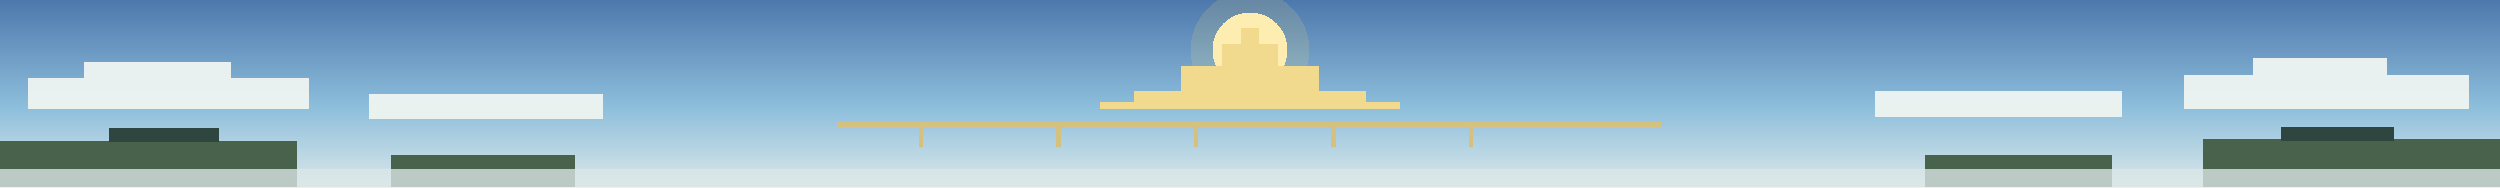
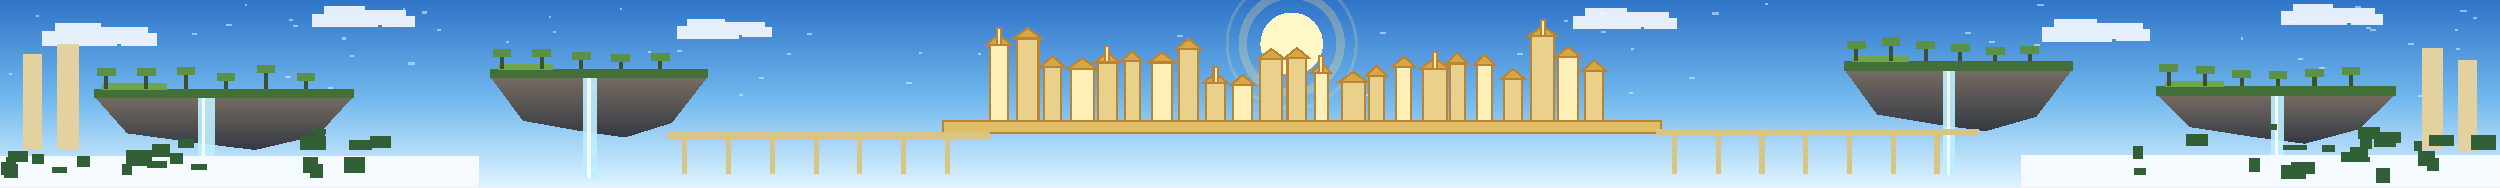
- <svg xmlns="http://www.w3.org/2000/svg" viewBox="0 0 1600 120" preserveAspectRatio="xMidYMid slice" shape-rendering="crispEdges">
+ <svg xmlns="http://www.w3.org/2000/svg" viewBox="0 0 2400 180" preserveAspectRatio="xMidYMid slice" shape-rendering="crispEdges">
  <defs>
    <linearGradient id="sky" x1="0" y1="0" x2="0" y2="1">
-       <stop stop-color="#4d78ad" />
-       <stop offset=".58" stop-color="#8ebfdc" />
-       <stop offset="1" stop-color="#dce8e9" />
+       <stop stop-color="#2f74c8" />
+       <stop offset=".52" stop-color="#70b7ed" />
+       <stop offset="1" stop-color="#dff4ff" />
+     </linearGradient>
+     <linearGradient id="rock" x1="0" y1="0" x2="0" y2="1">
+       <stop stop-color="#776d62" />
+       <stop offset="1" stop-color="#343943" />
+     </linearGradient>
+     <linearGradient id="gold" x1="0" y1="0" x2="0" y2="1">
+       <stop stop-color="#fff0a5" />
+       <stop offset="1" stop-color="#c89939" />
    </linearGradient>
  </defs>
-   <rect width="1600" height="120" fill="url(#sky)" />
-   <circle cx="800" cy="32" r="24" fill="#fff1bd" />
-   <circle cx="800" cy="32" r="38" fill="#f4d672" opacity=".16" />
-   <g fill="#eef4f1" opacity=".95">
-     <rect x="18" y="50" width="180" height="20" />
-     <rect x="54" y="40" width="94" height="12" />
-     <rect x="236" y="60" width="150" height="16" />
-     <rect x="1200" y="58" width="158" height="17" />
-     <rect x="1398" y="48" width="182" height="22" />
-     <rect x="1442" y="37" width="86" height="12" />
-   </g>
-   <g fill="#f1d98e">
-     <rect x="704" y="65" width="192" height="5" />
-     <rect x="726" y="58" width="148" height="7" />
-     <rect x="756" y="42" width="88" height="18" />
-     <rect x="782" y="28" width="36" height="32" />
-     <rect x="794" y="18" width="12" height="12" />
-   </g>
-   <g fill="#d4c17f">
-     <rect x="536" y="78" width="528" height="3" />
-     <rect x="588" y="81" width="3" height="13" />
-     <rect x="676" y="81" width="3" height="13" />
-     <rect x="764" y="81" width="3" height="13" />
-     <rect x="852" y="81" width="3" height="13" />
-     <rect x="940" y="81" width="3" height="13" />
-   </g>
-   <g fill="#49624c">
-     <rect x="0" y="90" width="190" height="30" />
-     <rect x="1410" y="89" width="190" height="31" />
-     <rect x="250" y="99" width="118" height="21" />
-     <rect x="1232" y="99" width="120" height="21" />
-   </g>
-   <g fill="#2e4540">
-     <rect x="70" y="82" width="70" height="9" />
-     <rect x="1460" y="81" width="72" height="9" />
-   </g>
-   <rect y="108" width="1600" height="12" fill="#dbe7e7" opacity=".78" />
+   <rect width="2400" height="180" fill="url(#sky)" />
+   <g fill="#dff5ff" opacity=".55">
+     <rect x="595" y="8" width="2" height="2" />
+     <rect x="1956" y="4" width="6" height="2" />
+     <rect x="1694" y="3" width="3" height="2" />
+     <rect x="870" y="79" width="6" height="2" />
+     <rect x="2151" y="36" width="2" height="2" />
+     <rect x="2312" y="41" width="5" height="2" />
+     <rect x="1536" y="12" width="6" height="2" />
+     <rect x="2374" y="16" width="4" height="2" />
+     <rect x="1564" y="88" width="4" height="2" />
+     <rect x="939" y="51" width="3" height="2" />
+     <rect x="1341" y="76" width="3" height="2" />
+     <rect x="420" y="28" width="3" height="2" />
+     <rect x="392" y="60" width="6" height="2" />
+     <rect x="256" y="85" width="5" height="2" />
+     <rect x="2261" y="6" width="6" height="2" />
+     <rect x="328" y="36" width="4" height="2" />
+     <rect x="1267" y="45" width="2" height="2" />
+     <rect x="1953" y="42" width="5" height="2" />
+     <rect x="1473" y="33" width="3" height="2" />
+     <rect x="2358" y="46" width="4" height="2" />
+     <rect x="527" y="15" width="2" height="2" />
+     <rect x="650" y="48" width="5" height="2" />
+     <rect x="1948" y="83" width="3" height="2" />
+     <rect x="2226" y="64" width="6" height="2" />
+     <rect x="580" y="85" width="5" height="2" />
+     <rect x="1130" y="34" width="6" height="2" />
+     <rect x="336" y="53" width="4" height="2" />
+     <rect x="2275" y="28" width="6" height="2" />
+     <rect x="274" y="73" width="5" height="2" />
+     <rect x="1047" y="89" width="4" height="2" />
+     <rect x="281" y="24" width="5" height="2" />
+     <rect x="709" y="90" width="4" height="2" />
+     <rect x="1325" y="31" width="6" height="2" />
+     <rect x="1644" y="12" width="6" height="2" />
+     <rect x="775" y="32" width="5" height="2" />
+     <rect x="1309" y="90" width="4" height="2" />
+     <rect x="2271" y="26" width="5" height="2" />
+     <rect x="1566" y="46" width="3" height="2" />
+     <rect x="882" y="50" width="3" height="2" />
+     <rect x="235" y="4" width="2" height="2" />
+     <rect x="9" y="70" width="3" height="2" />
+     <rect x="1504" y="66" width="3" height="2" />
+     <rect x="405" y="11" width="5" height="2" />
+     <rect x="729" y="74" width="4" height="2" />
+     <rect x="387" y="8" width="2" height="2" />
+     <rect x="2362" y="10" width="6" height="2" />
+     <rect x="663" y="25" width="4" height="2" />
+     <rect x="1537" y="30" width="5" height="2" />
+     <rect x="1501" y="19" width="4" height="2" />
+     <rect x="1886" y="31" width="6" height="2" />
+     <rect x="531" y="30" width="3" height="2" />
+     <rect x="1456" y="51" width="6" height="2" />
+     <rect x="375" y="24" width="4" height="2" />
+     <rect x="35" y="14" width="2" height="2" />
+     <rect x="315" y="84" width="5" height="2" />
+     <rect x="622" y="49" width="3" height="2" />
+     <rect x="2267" y="84" width="5" height="2" />
+     <rect x="32" y="91" width="2" height="2" />
+     <rect x="217" y="23" width="6" height="2" />
+     <rect x="1345" y="68" width="5" height="2" />
+     <rect x="486" y="39" width="3" height="2" />
+     <rect x="2197" y="20" width="6" height="2" />
+     <rect x="2357" y="28" width="3" height="2" />
+     <rect x="2321" y="91" width="4" height="2" />
+     <rect x="756" y="51" width="3" height="2" />
+     <rect x="277" y="18" width="4" height="2" />
+     <rect x="1909" y="39" width="6" height="2" />
+     <rect x="2206" y="56" width="5" height="2" />
+     <rect x="1621" y="74" width="6" height="2" />
+     <rect x="184" y="32" width="5" height="2" />
+   </g>
+   <circle cx="1240" cy="42" r="30" fill="#fff7c5" />
+   <circle cx="1240" cy="42" r="47" fill="none" stroke="#ffe488" stroke-width="8" opacity=".28" />
+   <circle cx="1240" cy="42" r="62" fill="none" stroke="#ffe488" stroke-width="3" opacity=".2" />
+   <g fill="#f7fbff" opacity="0.9">
+     <rect x="40" y="30" width="72" height="14" />
+     <rect x="53" y="22" width="44" height="19" />
+     <rect x="86" y="26" width="56" height="16" />
+     <rect x="116" y="32" width="35" height="12" />
+   </g>
+   <g fill="#f7fbff" opacity="0.9">
+     <rect x="300" y="13" width="63" height="13" />
+     <rect x="311" y="6" width="39" height="17" />
+     <rect x="341" y="10" width="49" height="14" />
+     <rect x="367" y="15" width="31" height="11" />
+   </g>
+   <g fill="#f7fbff" opacity="0.9">
+     <rect x="650" y="25" width="59" height="12" />
+     <rect x="660" y="18" width="36" height="16" />
+     <rect x="688" y="21" width="46" height="13" />
+     <rect x="712" y="26" width="29" height="10" />
+   </g>
+   <g fill="#f7fbff" opacity="0.9">
+     <rect x="1510" y="15" width="65" height="13" />
+     <rect x="1522" y="8" width="40" height="17" />
+     <rect x="1552" y="12" width="50" height="14" />
+     <rect x="1578" y="17" width="32" height="11" />
+   </g>
+   <g fill="#f7fbff" opacity="0.9">
+     <rect x="1960" y="26" width="68" height="14" />
+     <rect x="1972" y="18" width="41" height="18" />
+     <rect x="2004" y="22" width="53" height="15" />
+     <rect x="2031" y="28" width="33" height="11" />
+   </g>
+   <g fill="#f7fbff" opacity="0.9">
+     <rect x="2190" y="11" width="63" height="13" />
+     <rect x="2201" y="4" width="39" height="17" />
+     <rect x="2231" y="8" width="49" height="14" />
+     <rect x="2257" y="13" width="31" height="11" />
+   </g>
+   <g>
+     <polygon points="90,92 340,92 305,130 245,144 195,138 122,128" fill="url(#rock)" />
+     <rect x="90" y="85" width="250" height="9" fill="#436f38" />
+     <rect x="98" y="80" width="62.5" height="6" fill="#6fa54c" />
+     <rect x="100" y="70" width="4" height="15" fill="#3a5134" />
+     <rect x="93" y="65" width="18" height="8" fill="#5b9147" />
+     <rect x="138.333" y="70" width="4" height="15" fill="#3a5134" />
+     <rect x="131.333" y="65" width="18" height="8" fill="#5b9147" />
+     <rect x="176.667" y="69" width="4" height="16" fill="#3a5134" />
+     <rect x="169.667" y="64" width="18" height="8" fill="#5b9147" />
+     <rect x="215" y="75" width="4" height="10" fill="#3a5134" />
+     <rect x="208" y="70" width="18" height="8" fill="#5b9147" />
+     <rect x="253.333" y="67" width="4" height="18" fill="#3a5134" />
+     <rect x="246.333" y="62" width="18" height="8" fill="#5b9147" />
+     <rect x="291.667" y="75" width="4" height="10" fill="#3a5134" />
+     <rect x="284.667" y="70" width="18" height="8" fill="#5b9147" />
+   </g>
+   <g>
+     <polygon points="470,73 680,73 645,118 600.2,132 558.2,126 502,116" fill="url(#rock)" />
+     <rect x="470" y="66" width="210" height="9" fill="#436f38" />
+     <rect x="478" y="61" width="52.5" height="6" fill="#6fa54c" />
+     <rect x="480" y="52" width="4" height="14" fill="#3a5134" />
+     <rect x="473" y="47" width="18" height="8" fill="#5b9147" />
+     <rect x="518" y="52" width="4" height="14" fill="#3a5134" />
+     <rect x="511" y="47" width="18" height="8" fill="#5b9147" />
+     <rect x="556" y="55" width="4" height="11" fill="#3a5134" />
+     <rect x="549" y="50" width="18" height="8" fill="#5b9147" />
+     <rect x="594" y="57" width="4" height="9" fill="#3a5134" />
+     <rect x="587" y="52" width="18" height="8" fill="#5b9147" />
+     <rect x="632" y="56" width="4" height="10" fill="#3a5134" />
+     <rect x="625" y="51" width="18" height="8" fill="#5b9147" />
+   </g>
+   <g>
+     <polygon points="1770,66 1990,66 1955,112 1906.4,126 1862.4,120 1802,110" fill="url(#rock)" />
+     <rect x="1770" y="59" width="220" height="9" fill="#436f38" />
+     <rect x="1778" y="54" width="55" height="6" fill="#6fa54c" />
+     <rect x="1780" y="44" width="4" height="15" fill="#3a5134" />
+     <rect x="1773" y="39" width="18" height="8" fill="#5b9147" />
+     <rect x="1813.333" y="41" width="4" height="18" fill="#3a5134" />
+     <rect x="1806.333" y="36" width="18" height="8" fill="#5b9147" />
+     <rect x="1846.667" y="44" width="4" height="15" fill="#3a5134" />
+     <rect x="1839.667" y="39" width="18" height="8" fill="#5b9147" />
+     <rect x="1880" y="47" width="4" height="12" fill="#3a5134" />
+     <rect x="1873" y="42" width="18" height="8" fill="#5b9147" />
+     <rect x="1913.333" y="50" width="4" height="9" fill="#3a5134" />
+     <rect x="1906.333" y="45" width="18" height="8" fill="#5b9147" />
+     <rect x="1946.667" y="49" width="4" height="10" fill="#3a5134" />
+     <rect x="1939.667" y="44" width="18" height="8" fill="#5b9147" />
+   </g>
+   <g>
+     <polygon points="2070,90 2300,90 2265,124 2212.6,138 2166.6,132 2102,122" fill="url(#rock)" />
+     <rect x="2070" y="83" width="230" height="9" fill="#436f38" />
+     <rect x="2078" y="78" width="57.5" height="6" fill="#6fa54c" />
+     <rect x="2080" y="66" width="4" height="17" fill="#3a5134" />
+     <rect x="2073" y="61" width="18" height="8" fill="#5b9147" />
+     <rect x="2115" y="68" width="4" height="15" fill="#3a5134" />
+     <rect x="2108" y="63" width="18" height="8" fill="#5b9147" />
+     <rect x="2150" y="72" width="4" height="11" fill="#3a5134" />
+     <rect x="2143" y="67" width="18" height="8" fill="#5b9147" />
+     <rect x="2185" y="73" width="4" height="10" fill="#3a5134" />
+     <rect x="2178" y="68" width="18" height="8" fill="#5b9147" />
+     <rect x="2220" y="71" width="4" height="12" fill="#3a5134" />
+     <rect x="2213" y="66" width="18" height="8" fill="#5b9147" />
+     <rect x="2255" y="69" width="4" height="14" fill="#3a5134" />
+     <rect x="2248" y="64" width="18" height="8" fill="#5b9147" />
+   </g>
+   <rect x="190" y="94" width="16" height="70" fill="#bdefff" opacity=".9" />
+   <rect x="194" y="94" width="3" height="70" fill="#fff" opacity=".85" />
+   <rect x="560" y="75" width="13" height="96" fill="#bdefff" opacity=".9" />
+   <rect x="564" y="75" width="3" height="96" fill="#fff" opacity=".85" />
+   <rect x="1865" y="68" width="12" height="100" fill="#bdefff" opacity=".9" />
+   <rect x="1869" y="68" width="3" height="100" fill="#fff" opacity=".85" />
+   <rect x="2180" y="92" width="13" height="72" fill="#bdefff" opacity=".9" />
+   <rect x="2184" y="92" width="3" height="72" fill="#fff" opacity=".85" />
+   <g fill="#f4df9b" stroke="#b98535" stroke-width="2">
+     <rect x="905" y="116" width="690" height="12" fill="#e1bd65" />
+     <rect x="950" y="43" width="18" height="73" fill="#fff0b7" />
+     <polygon points="947,43 959,33 971,43" fill="#d8a647" />
+     <rect x="957" y="27" width="4" height="16" fill="#fff3bd" />
+     <rect x="976" y="37" width="21" height="79" fill="#ead18b" />
+     <polygon points="973,37 986.5,27 1000,37" fill="#d8a647" />
+     <rect x="1002" y="64" width="17" height="52" fill="#ead18b" />
+     <polygon points="999,64 1010.5,54 1022,64" fill="#d8a647" />
+     <rect x="1028" y="66" width="22" height="50" fill="#fff0b7" />
+     <polygon points="1025,66 1039,56 1053,66" fill="#d8a647" />
+     <rect x="1054" y="60" width="18" height="56" fill="#ead18b" />
+     <polygon points="1051,60 1063,50 1075,60" fill="#d8a647" />
+     <rect x="1061" y="44" width="4" height="16" fill="#fff3bd" />
+     <rect x="1080" y="59" width="14" height="57" fill="#ead18b" />
+     <polygon points="1077,59 1087,49 1097,59" fill="#d8a647" />
+     <rect x="1106" y="60" width="19" height="56" fill="#fff0b7" />
+     <polygon points="1103,60 1115.5,50 1128,60" fill="#d8a647" />
+     <rect x="1132" y="47" width="18" height="69" fill="#ead18b" />
+     <polygon points="1129,47 1141,37 1153,47" fill="#d8a647" />
+     <rect x="1158" y="80" width="18" height="36" fill="#ead18b" />
+     <polygon points="1155,80 1167,70 1179,80" fill="#d8a647" />
+     <rect x="1165" y="64" width="4" height="16" fill="#fff3bd" />
+     <rect x="1184" y="82" width="18" height="34" fill="#fff0b7" />
+     <polygon points="1181,82 1193,72 1205,82" fill="#d8a647" />
+     <rect x="1210" y="57" width="21" height="59" fill="#ead18b" />
+     <polygon points="1207,57 1220.5,47 1234,57" fill="#d8a647" />
+     <rect x="1236" y="56" width="18" height="60" fill="#ead18b" />
+     <polygon points="1233,56 1245,46 1257,56" fill="#d8a647" />
+     <rect x="1262" y="70" width="13" height="46" fill="#fff0b7" />
+     <polygon points="1259,70 1268.5,60 1278,70" fill="#d8a647" />
+     <rect x="1266.5" y="54" width="4" height="16" fill="#fff3bd" />
+     <rect x="1288" y="79" width="22" height="37" fill="#ead18b" />
+     <polygon points="1285,79 1299,69 1313,79" fill="#d8a647" />
+     <rect x="1314" y="73" width="15" height="43" fill="#ead18b" />
+     <polygon points="1311,73 1321.5,63 1332,73" fill="#d8a647" />
+     <rect x="1340" y="64" width="15" height="52" fill="#fff0b7" />
+     <polygon points="1337,64 1347.5,54 1358,64" fill="#d8a647" />
+     <rect x="1366" y="66" width="23" height="50" fill="#ead18b" />
+     <polygon points="1363,66 1377.5,56 1392,66" fill="#d8a647" />
+     <rect x="1375.5" y="50" width="4" height="16" fill="#fff3bd" />
+     <rect x="1392" y="61" width="14" height="55" fill="#ead18b" />
+     <polygon points="1389,61 1399,51 1409,61" fill="#d8a647" />
+     <rect x="1418" y="62" width="14" height="54" fill="#fff0b7" />
+     <polygon points="1415,62 1425,52 1435,62" fill="#d8a647" />
+     <rect x="1444" y="76" width="17" height="40" fill="#ead18b" />
+     <polygon points="1441,76 1452.5,66 1464,76" fill="#d8a647" />
+     <rect x="1470" y="35" width="22" height="81" fill="#ead18b" />
+     <polygon points="1467,35 1481,25 1495,35" fill="#d8a647" />
+     <rect x="1479" y="19" width="4" height="16" fill="#fff3bd" />
+     <rect x="1496" y="55" width="19" height="61" fill="#fff0b7" />
+     <polygon points="1493,55 1505.5,45 1518,55" fill="#d8a647" />
+     <rect x="1522" y="68" width="17" height="48" fill="#ead18b" />
+     <polygon points="1519,68 1530.5,58 1542,68" fill="#d8a647" />
+   </g>
+   <g fill="#d7c585">
+     <rect x="640" y="127" width="310" height="6" />
+     <rect x="1590" y="124" width="310" height="6" />
+     <rect x="655" y="133" width="5" height="34" />
+     <rect x="697" y="133" width="5" height="34" />
+     <rect x="739" y="133" width="5" height="34" />
+     <rect x="781" y="133" width="5" height="34" />
+     <rect x="823" y="133" width="5" height="34" />
+     <rect x="865" y="133" width="5" height="34" />
+     <rect x="907" y="133" width="5" height="34" />
+     <rect x="1605" y="130" width="5" height="37" />
+     <rect x="1647" y="130" width="5" height="37" />
+     <rect x="1689" y="130" width="5" height="37" />
+     <rect x="1731" y="130" width="5" height="37" />
+     <rect x="1773" y="130" width="5" height="37" />
+     <rect x="1815" y="130" width="5" height="37" />
+     <rect x="1857" y="130" width="5" height="37" />
+   </g>
+   <g fill="#f7fbff" opacity=".95">
+     <rect x="0" y="150" width="460" height="30" />
+     <rect x="1940" y="149" width="460" height="31" />
+   </g>
+   <g fill="#e3d2a0">
+     <rect x="22" y="52" width="18" height="92" />
+     <rect x="55" y="42" width="21" height="101" />
+     <rect x="2325" y="46" width="20" height="98" />
+     <rect x="2360" y="58" width="18" height="87" />
+   </g>
+   <g fill="#315f36">
+     <rect x="117" y="157" width="10" height="11" />
+     <rect x="1" y="156" width="10" height="12" />
+     <rect x="291" y="151" width="14" height="15" />
+     <rect x="299" y="124" width="14" height="5" />
+     <rect x="171" y="133" width="15" height="9" />
+     <rect x="355" y="131" width="20" height="11" />
+     <rect x="141" y="155" width="19" height="6" />
+     <rect x="4" y="157" width="13" height="14" />
+     <rect x="6" y="151" width="9" height="15" />
+     <rect x="288" y="131" width="24" height="13" />
+     <rect x="294" y="131" width="19" height="13" />
+     <rect x="298" y="157" width="12" height="14" />
+     <rect x="146" y="138" width="17" height="13" />
+     <rect x="121" y="144" width="25" height="15" />
+     <rect x="183" y="157" width="16" height="6" />
+     <rect x="8" y="145" width="19" height="11" />
+     <rect x="74" y="150" width="12" height="10" />
+     <rect x="330" y="151" width="20" height="15" />
+     <rect x="303" y="124" width="9" height="7" />
+     <rect x="31" y="148" width="11" height="9" />
+     <rect x="163" y="147" width="13" height="10" />
+     <rect x="50" y="160" width="14" height="6" />
+     <rect x="335" y="134" width="22" height="10" />
+     <rect x="2330" y="152" width="11" height="12" />
+     <rect x="2190" y="158" width="24" height="14" />
+     <rect x="2159" y="152" width="11" height="13" />
+     <rect x="2332" y="130" width="24" height="10" />
+     <rect x="2266" y="133" width="11" height="10" />
+     <rect x="2048" y="140" width="9" height="13" />
+     <rect x="2178" y="119" width="8" height="6" />
+     <rect x="2281" y="161" width="13" height="15" />
+     <rect x="2256" y="141" width="17" height="11" />
+     <rect x="2265" y="151" width="10" height="5" />
+     <rect x="2321" y="145" width="17" height="14" />
+     <rect x="2247" y="146" width="22" height="10" />
+     <rect x="2199" y="156" width="23" height="11" />
+     <rect x="2049" y="161" width="11" height="7" />
+     <rect x="2293" y="127" width="12" height="10" />
+     <rect x="2317" y="135" width="8" height="10" />
+     <rect x="2279" y="127" width="21" height="14" />
+     <rect x="2372" y="130" width="24" height="14" />
+     <rect x="2099" y="129" width="21" height="11" />
+     <rect x="2264" y="122" width="21" height="11" />
+     <rect x="2229" y="139" width="13" height="7" />
+     <rect x="2192" y="139" width="23" height="5" />
+   </g>
</svg>
